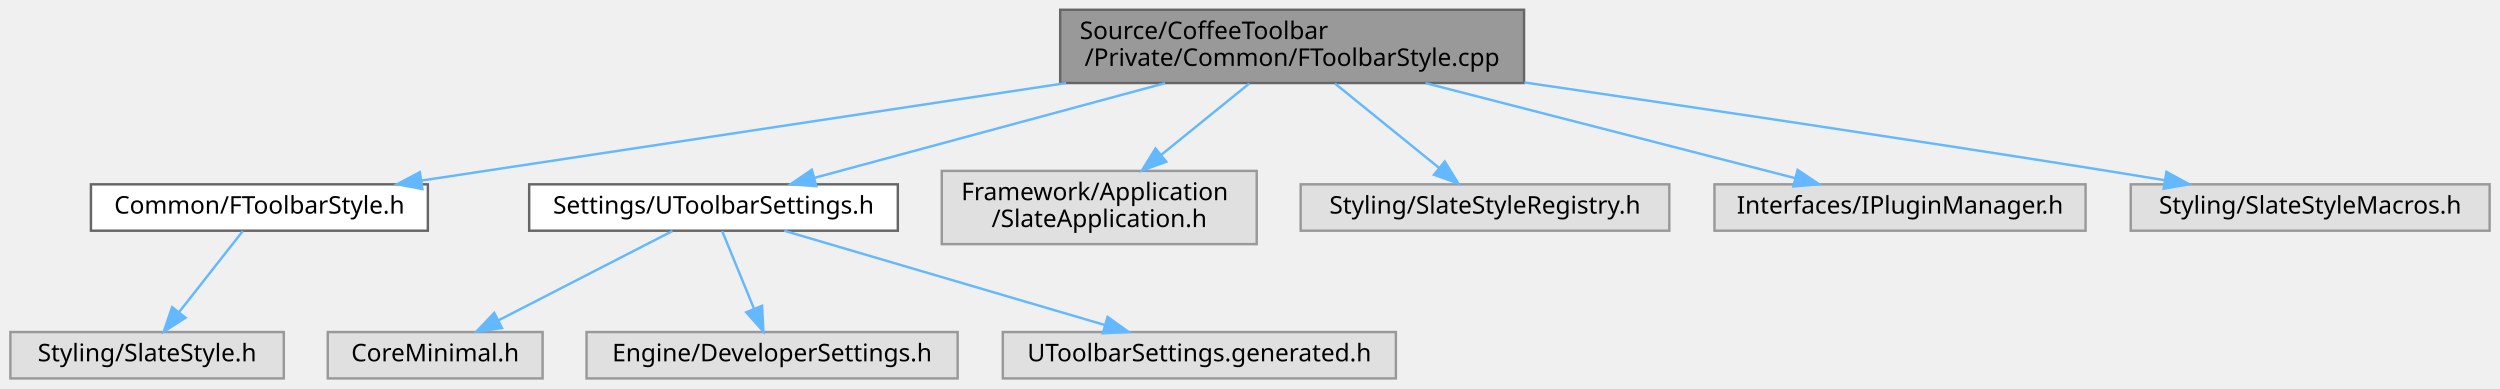
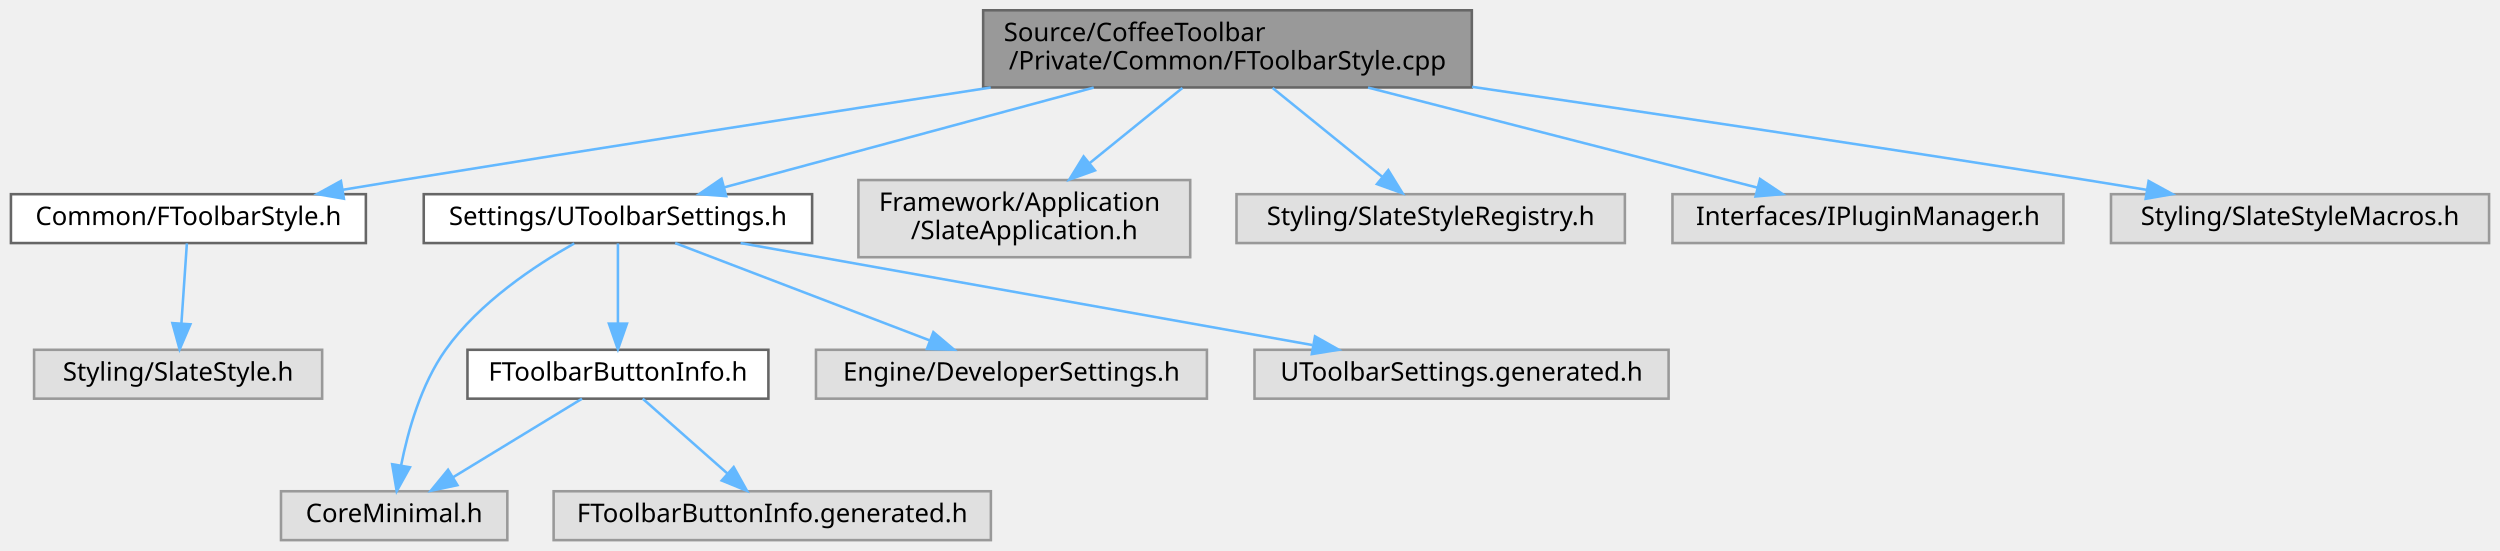
- <svg xmlns="http://www.w3.org/2000/svg" xmlns:xlink="http://www.w3.org/1999/xlink" width="1024pt" height="159pt" viewBox="0.00 0.00 1023.50 159.00">
-   <g id="graph0" class="graph" transform="scale(1 1) rotate(0) translate(4 155)">
+ <svg xmlns="http://www.w3.org/2000/svg" xmlns:xlink="http://www.w3.org/1999/xlink" width="972pt" height="214pt" viewBox="0.00 0.00 971.50 214.00">
+   <g id="graph0" class="graph" transform="scale(1 1) rotate(0) translate(4 210)">
    <g id="Node000001" class="node">
      <g id="a_Node000001">
        <a xlink:title="Coffee Toolbar 플러그인의 Slate 스타일 등록을 구현합니다.">
-           <polygon fill="#999999" stroke="#666666" points="620,-151 430,-151 430,-121 620,-121 620,-151" />
-           <text text-anchor="start" x="438" y="-139" font-family="Malgun Gothic" font-size="10.00">Source/CoffeeToolbar</text>
-           <text text-anchor="middle" x="525" y="-128" font-family="Malgun Gothic" font-size="10.00">/Private/Common/FToolbarStyle.cpp</text>
+           <polygon fill="#999999" stroke="#666666" points="568,-206 378,-206 378,-176 568,-176 568,-206" />
+           <text text-anchor="start" x="386" y="-194" font-family="Malgun Gothic" font-size="10.00">Source/CoffeeToolbar</text>
+           <text text-anchor="middle" x="473" y="-183" font-family="Malgun Gothic" font-size="10.00">/Private/Common/FToolbarStyle.cpp</text>
        </a>
      </g>
    </g>
    <g id="Node000002" class="node">
      <g id="a_Node000002">
        <a xlink:href="FToolbarStyle_8h.html" target="_top" xlink:title="Coffee Toolbar 플러그인이 사용하는 Slate 스타일 세트를 선언합니다.">
-           <polygon fill="white" stroke="#666666" points="171,-79.5 33,-79.5 33,-60.5 171,-60.5 171,-79.5" />
-           <text text-anchor="middle" x="102" y="-67.5" font-family="Malgun Gothic" font-size="10.00">Common/FToolbarStyle.h</text>
+           <polygon fill="white" stroke="#666666" points="138,-134.5 0,-134.5 0,-115.5 138,-115.5 138,-134.5" />
+           <text text-anchor="middle" x="69" y="-122.5" font-family="Malgun Gothic" font-size="10.00">Common/FToolbarStyle.h</text>
        </a>
      </g>
    </g>
    <g id="edge1_Node000001_Node000002" class="edge">
      <g id="a_edge1_Node000001_Node000002">
        <a xlink:title=" ">
-           <path fill="none" stroke="#63b8ff" d="M432.43,-120.99C352.71,-108.93 239.59,-91.82 168.53,-81.07" />
-           <polygon fill="#63b8ff" stroke="#63b8ff" points="168.78,-77.56 158.37,-79.53 167.73,-84.48 168.78,-77.56" />
+           <path fill="none" stroke="#63b8ff" d="M380.94,-175.97C316.74,-166.12 229.11,-152.51 152,-140 144.58,-138.8 136.79,-137.51 129.07,-136.22" />
+           <polygon fill="#63b8ff" stroke="#63b8ff" points="129.46,-132.74 119.02,-134.54 128.3,-139.64 129.46,-132.74" />
        </a>
      </g>
    </g>
    <g id="Node000004" class="node">
      <g id="a_Node000004">
        <a xlink:href="UToolbarSettings_8h.html" target="_top" xlink:title="Coffee Toolbar 플러그인을 구성하기 위한 개발자 설정을 선언합니다.">
-           <polygon fill="white" stroke="#666666" points="363.5,-79.5 212.5,-79.5 212.5,-60.5 363.5,-60.5 363.5,-79.5" />
-           <text text-anchor="middle" x="288" y="-67.5" font-family="Malgun Gothic" font-size="10.00">Settings/UToolbarSettings.h</text>
+           <polygon fill="white" stroke="#666666" points="311.5,-134.5 160.5,-134.5 160.5,-115.5 311.5,-115.5 311.5,-134.5" />
+           <text text-anchor="middle" x="236" y="-122.5" font-family="Malgun Gothic" font-size="10.00">Settings/UToolbarSettings.h</text>
        </a>
      </g>
    </g>
    <g id="edge3_Node000001_Node000004" class="edge">
      <g id="a_edge3_Node000001_Node000004">
        <a xlink:title=" ">
-           <path fill="none" stroke="#63b8ff" d="M472.99,-120.95C429.78,-109.29 369.13,-92.91 329.22,-82.13" />
-           <polygon fill="#63b8ff" stroke="#63b8ff" points="330.11,-78.75 319.54,-79.52 328.28,-85.5 330.11,-78.75" />
+           <path fill="none" stroke="#63b8ff" d="M420.99,-175.95C377.78,-164.29 317.13,-147.91 277.22,-137.13" />
+           <polygon fill="#63b8ff" stroke="#63b8ff" points="278.11,-133.75 267.54,-134.52 276.28,-140.5 278.11,-133.75" />
+         </a>
+       </g>
+     </g>
+     <g id="Node000010" class="node">
+       <g id="a_Node000010">
+         <a xlink:title=" ">
+           <polygon fill="#e0e0e0" stroke="#999999" points="458.5,-140 329.5,-140 329.5,-110 458.5,-110 458.5,-140" />
+           <text text-anchor="start" x="337.5" y="-128" font-family="Malgun Gothic" font-size="10.00">Framework/Application</text>
+           <text text-anchor="middle" x="394" y="-117" font-family="Malgun Gothic" font-size="10.00">/SlateApplication.h</text>
+         </a>
+       </g>
+     </g>
+     <g id="edge10_Node000001_Node000010" class="edge">
+       <g id="a_edge10_Node000001_Node000010">
+         <a xlink:title=" ">
+           <path fill="none" stroke="#63b8ff" d="M455.47,-175.8C444.83,-167.18 431.08,-156.04 419.28,-146.48" />
+           <polygon fill="#63b8ff" stroke="#63b8ff" points="421.46,-143.74 411.48,-140.16 417.05,-149.18 421.46,-143.74" />
+         </a>
+       </g>
+     </g>
+     <g id="Node000011" class="node">
+       <g id="a_Node000011">
+         <a xlink:title=" ">
+           <polygon fill="#e0e0e0" stroke="#999999" points="627.5,-134.5 476.5,-134.5 476.5,-115.5 627.5,-115.5 627.5,-134.5" />
+           <text text-anchor="middle" x="552" y="-122.5" font-family="Malgun Gothic" font-size="10.00">Styling/SlateStyleRegistry.h</text>
+         </a>
+       </g>
+     </g>
+     <g id="edge11_Node000001_Node000011" class="edge">
+       <g id="a_edge11_Node000001_Node000011">
+         <a xlink:title=" ">
+           <path fill="none" stroke="#63b8ff" d="M490.53,-175.8C503.21,-165.53 520.32,-151.67 533.26,-141.18" />
+           <polygon fill="#63b8ff" stroke="#63b8ff" points="535.52,-143.86 541.08,-134.84 531.11,-138.42 535.52,-143.86" />
+         </a>
+       </g>
+     </g>
+     <g id="Node000012" class="node">
+       <g id="a_Node000012">
+         <a xlink:title=" ">
+           <polygon fill="#e0e0e0" stroke="#999999" points="798,-134.5 646,-134.5 646,-115.5 798,-115.5 798,-134.5" />
+           <text text-anchor="middle" x="722" y="-122.5" font-family="Malgun Gothic" font-size="10.00">Interfaces/IPluginManager.h</text>
+         </a>
+       </g>
+     </g>
+     <g id="edge12_Node000001_Node000012" class="edge">
+       <g id="a_edge12_Node000001_Node000012">
+         <a xlink:title=" ">
+           <path fill="none" stroke="#63b8ff" d="M527.64,-175.95C573.14,-164.26 637.04,-147.84 678.96,-137.06" />
+           <polygon fill="#63b8ff" stroke="#63b8ff" points="680.05,-140.4 688.86,-134.52 678.31,-133.62 680.05,-140.4" />
+         </a>
+       </g>
+     </g>
+     <g id="Node000013" class="node">
+       <g id="a_Node000013">
+         <a xlink:title=" ">
+           <polygon fill="#e0e0e0" stroke="#999999" points="963.5,-134.5 816.5,-134.5 816.5,-115.5 963.5,-115.5 963.5,-134.5" />
+           <text text-anchor="middle" x="890" y="-122.5" font-family="Malgun Gothic" font-size="10.00">Styling/SlateStyleMacros.h</text>
+         </a>
+       </g>
+     </g>
+     <g id="edge13_Node000001_Node000013" class="edge">
+       <g id="a_edge13_Node000001_Node000013">
+         <a xlink:title=" ">
+           <path fill="none" stroke="#63b8ff" d="M568.09,-176.24C634.96,-166.45 726.51,-152.81 807,-140 814.61,-138.79 822.61,-137.48 830.51,-136.17" />
+           <polygon fill="#63b8ff" stroke="#63b8ff" points="831.14,-139.61 840.43,-134.52 829.99,-132.71 831.14,-139.61" />
+         </a>
+       </g>
+     </g>
+     <g id="Node000003" class="node">
+       <g id="a_Node000003">
+         <a xlink:title=" ">
+           <polygon fill="#e0e0e0" stroke="#999999" points="121,-74 9,-74 9,-55 121,-55 121,-74" />
+           <text text-anchor="middle" x="65" y="-62" font-family="Malgun Gothic" font-size="10.00">Styling/SlateStyle.h</text>
+         </a>
+       </g>
+     </g>
+     <g id="edge2_Node000002_Node000003" class="edge">
+       <g id="a_edge2_Node000002_Node000003">
+         <a xlink:title=" ">
+           <path fill="none" stroke="#63b8ff" d="M68.41,-115.37C67.85,-107.25 67,-94.81 66.29,-84.39" />
+           <polygon fill="#63b8ff" stroke="#63b8ff" points="69.77,-83.91 65.59,-74.17 62.78,-84.38 69.77,-83.91" />
+         </a>
+       </g>
+     </g>
+     <g id="Node000005" class="node">
+       <g id="a_Node000005">
+         <a xlink:title=" ">
+           <polygon fill="#e0e0e0" stroke="#999999" points="193,-19 105,-19 105,0 193,0 193,-19" />
+           <text text-anchor="middle" x="149" y="-7" font-family="Malgun Gothic" font-size="10.00">CoreMinimal.h</text>
+         </a>
+       </g>
+     </g>
+     <g id="edge4_Node000004_Node000005" class="edge">
+       <g id="a_edge4_Node000004_Node000005">
+         <a xlink:title=" ">
+           <path fill="none" stroke="#63b8ff" d="M219.02,-115.36C203.84,-106.8 182.02,-92.34 169,-74 159.49,-60.6 154.37,-42.5 151.7,-29.05" />
+           <polygon fill="#63b8ff" stroke="#63b8ff" points="155.13,-28.32 149.99,-19.05 148.23,-29.5 155.13,-28.32" />
+         </a>
+       </g>
+     </g>
+     <g id="Node000006" class="node">
+       <g id="a_Node000006">
+         <a xlink:href="FToolbarButtonInfo_8h.html" target="_top" xlink:title="커스터마이즈 가능한 Coffee Toolbar 버튼 정보를 선언합니다.">
+           <polygon fill="white" stroke="#666666" points="294.5,-74 177.5,-74 177.5,-55 294.5,-55 294.5,-74" />
+           <text text-anchor="middle" x="236" y="-62" font-family="Malgun Gothic" font-size="10.00">FToolbarButtonInfo.h</text>
+         </a>
+       </g>
+     </g>
+     <g id="edge5_Node000004_Node000006" class="edge">
+       <g id="a_edge5_Node000004_Node000006">
+         <a xlink:title=" ">
+           <path fill="none" stroke="#63b8ff" d="M236,-115.37C236,-107.25 236,-94.81 236,-84.39" />
+           <polygon fill="#63b8ff" stroke="#63b8ff" points="239.5,-84.17 236,-74.17 232.5,-84.17 239.5,-84.17" />
        </a>
      </g>
    </g>
    <g id="Node000008" class="node">
      <g id="a_Node000008">
        <a xlink:title=" ">
-           <polygon fill="#e0e0e0" stroke="#999999" points="510.5,-85 381.5,-85 381.5,-55 510.5,-55 510.5,-85" />
-           <text text-anchor="start" x="389.5" y="-73" font-family="Malgun Gothic" font-size="10.00">Framework/Application</text>
-           <text text-anchor="middle" x="446" y="-62" font-family="Malgun Gothic" font-size="10.00">/SlateApplication.h</text>
-         </a>
-       </g>
-     </g>
-     <g id="edge7_Node000001_Node000008" class="edge">
-       <g id="a_edge7_Node000001_Node000008">
-         <a xlink:title=" ">
-           <path fill="none" stroke="#63b8ff" d="M507.47,-120.8C496.83,-112.18 483.08,-101.04 471.28,-91.48" />
-           <polygon fill="#63b8ff" stroke="#63b8ff" points="473.46,-88.74 463.48,-85.16 469.05,-94.18 473.46,-88.74" />
+           <polygon fill="#e0e0e0" stroke="#999999" points="465,-74 313,-74 313,-55 465,-55 465,-74" />
+           <text text-anchor="middle" x="389" y="-62" font-family="Malgun Gothic" font-size="10.00">Engine/DeveloperSettings.h</text>
+         </a>
+       </g>
+     </g>
+     <g id="edge8_Node000004_Node000008" class="edge">
+       <g id="a_edge8_Node000004_Node000008">
+         <a xlink:title=" ">
+           <path fill="none" stroke="#63b8ff" d="M258.25,-115.49C284.31,-105.53 327.68,-88.95 357.27,-77.63" />
+           <polygon fill="#63b8ff" stroke="#63b8ff" points="358.64,-80.86 366.73,-74.02 356.14,-74.32 358.64,-80.86" />
        </a>
      </g>
    </g>
    <g id="Node000009" class="node">
      <g id="a_Node000009">
        <a xlink:title=" ">
-           <polygon fill="#e0e0e0" stroke="#999999" points="679.5,-79.5 528.5,-79.5 528.5,-60.5 679.5,-60.5 679.5,-79.5" />
-           <text text-anchor="middle" x="604" y="-67.5" font-family="Malgun Gothic" font-size="10.00">Styling/SlateStyleRegistry.h</text>
-         </a>
-       </g>
-     </g>
-     <g id="edge8_Node000001_Node000009" class="edge">
-       <g id="a_edge8_Node000001_Node000009">
-         <a xlink:title=" ">
-           <path fill="none" stroke="#63b8ff" d="M542.53,-120.8C555.21,-110.53 572.32,-96.67 585.26,-86.18" />
-           <polygon fill="#63b8ff" stroke="#63b8ff" points="587.52,-88.86 593.08,-79.84 583.11,-83.42 587.52,-88.86" />
-         </a>
-       </g>
-     </g>
-     <g id="Node000010" class="node">
-       <g id="a_Node000010">
-         <a xlink:title=" ">
-           <polygon fill="#e0e0e0" stroke="#999999" points="850,-79.5 698,-79.5 698,-60.5 850,-60.5 850,-79.5" />
-           <text text-anchor="middle" x="774" y="-67.5" font-family="Malgun Gothic" font-size="10.00">Interfaces/IPluginManager.h</text>
-         </a>
-       </g>
-     </g>
-     <g id="edge9_Node000001_Node000010" class="edge">
-       <g id="a_edge9_Node000001_Node000010">
-         <a xlink:title=" ">
-           <path fill="none" stroke="#63b8ff" d="M579.64,-120.95C625.14,-109.26 689.04,-92.84 730.96,-82.06" />
-           <polygon fill="#63b8ff" stroke="#63b8ff" points="732.05,-85.4 740.86,-79.52 730.31,-78.62 732.05,-85.4" />
-         </a>
-       </g>
-     </g>
-     <g id="Node000011" class="node">
-       <g id="a_Node000011">
-         <a xlink:title=" ">
-           <polygon fill="#e0e0e0" stroke="#999999" points="1015.5,-79.5 868.5,-79.5 868.5,-60.5 1015.5,-60.5 1015.5,-79.5" />
-           <text text-anchor="middle" x="942" y="-67.5" font-family="Malgun Gothic" font-size="10.00">Styling/SlateStyleMacros.h</text>
-         </a>
-       </g>
-     </g>
-     <g id="edge10_Node000001_Node000011" class="edge">
-       <g id="a_edge10_Node000001_Node000011">
-         <a xlink:title=" ">
-           <path fill="none" stroke="#63b8ff" d="M620.09,-121.24C686.96,-111.45 778.51,-97.81 859,-85 866.61,-83.79 874.61,-82.48 882.51,-81.17" />
-           <polygon fill="#63b8ff" stroke="#63b8ff" points="883.14,-84.61 892.43,-79.52 881.99,-77.71 883.14,-84.61" />
-         </a>
-       </g>
-     </g>
-     <g id="Node000003" class="node">
-       <g id="a_Node000003">
-         <a xlink:title=" ">
-           <polygon fill="#e0e0e0" stroke="#999999" points="112,-19 0,-19 0,0 112,0 112,-19" />
-           <text text-anchor="middle" x="56" y="-7" font-family="Malgun Gothic" font-size="10.00">Styling/SlateStyle.h</text>
-         </a>
-       </g>
-     </g>
-     <g id="edge2_Node000002_Node000003" class="edge">
-       <g id="a_edge2_Node000002_Node000003">
-         <a xlink:title=" ">
-           <path fill="none" stroke="#63b8ff" d="M95.21,-60.37C88.35,-51.64 77.57,-37.93 69.05,-27.09" />
-           <polygon fill="#63b8ff" stroke="#63b8ff" points="71.75,-24.86 62.82,-19.17 66.25,-29.19 71.75,-24.86" />
-         </a>
-       </g>
-     </g>
-     <g id="Node000005" class="node">
-       <g id="a_Node000005">
-         <a xlink:title=" ">
-           <polygon fill="#e0e0e0" stroke="#999999" points="218,-19 130,-19 130,0 218,0 218,-19" />
-           <text text-anchor="middle" x="174" y="-7" font-family="Malgun Gothic" font-size="10.00">CoreMinimal.h</text>
-         </a>
-       </g>
-     </g>
-     <g id="edge4_Node000004_Node000005" class="edge">
-       <g id="a_edge4_Node000004_Node000005">
-         <a xlink:title=" ">
-           <path fill="none" stroke="#63b8ff" d="M271.18,-60.37C252.4,-50.73 221.8,-35.03 199.95,-23.81" />
-           <polygon fill="#63b8ff" stroke="#63b8ff" points="201.39,-20.62 190.89,-19.17 198.19,-26.85 201.39,-20.62" />
-         </a>
-       </g>
-     </g>
-     <g id="Node000006" class="node">
-       <g id="a_Node000006">
-         <a xlink:title=" ">
-           <polygon fill="#e0e0e0" stroke="#999999" points="388,-19 236,-19 236,0 388,0 388,-19" />
-           <text text-anchor="middle" x="312" y="-7" font-family="Malgun Gothic" font-size="10.00">Engine/DeveloperSettings.h</text>
-         </a>
-       </g>
-     </g>
-     <g id="edge5_Node000004_Node000006" class="edge">
-       <g id="a_edge5_Node000004_Node000006">
-         <a xlink:title=" ">
-           <path fill="none" stroke="#63b8ff" d="M291.54,-60.37C294.94,-52.07 300.19,-39.28 304.52,-28.72" />
-           <polygon fill="#63b8ff" stroke="#63b8ff" points="307.89,-29.75 308.44,-19.17 301.41,-27.09 307.89,-29.75" />
+           <polygon fill="#e0e0e0" stroke="#999999" points="644.5,-74 483.5,-74 483.5,-55 644.5,-55 644.5,-74" />
+           <text text-anchor="middle" x="564" y="-62" font-family="Malgun Gothic" font-size="10.00">UToolbarSettings.generated.h</text>
+         </a>
+       </g>
+     </g>
+     <g id="edge9_Node000004_Node000009" class="edge">
+       <g id="a_edge9_Node000004_Node000009">
+         <a xlink:title=" ">
+           <path fill="none" stroke="#63b8ff" d="M283.69,-115.49C342.6,-104.99 442.75,-87.12 506.04,-75.84" />
+           <polygon fill="#63b8ff" stroke="#63b8ff" points="507.02,-79.22 516.25,-74.02 505.79,-72.33 507.02,-79.22" />
+         </a>
+       </g>
+     </g>
+     <g id="edge6_Node000006_Node000005" class="edge">
+       <g id="a_edge6_Node000006_Node000005">
+         <a xlink:title=" ">
+           <path fill="none" stroke="#63b8ff" d="M222.02,-54.98C208.53,-46.77 187.87,-34.18 171.96,-24.49" />
+           <polygon fill="#63b8ff" stroke="#63b8ff" points="173.59,-21.38 163.23,-19.17 169.95,-27.36 173.59,-21.38" />
        </a>
      </g>
    </g>
    <g id="Node000007" class="node">
      <g id="a_Node000007">
        <a xlink:title=" ">
-           <polygon fill="#e0e0e0" stroke="#999999" points="567.5,-19 406.5,-19 406.5,0 567.5,0 567.5,-19" />
-           <text text-anchor="middle" x="487" y="-7" font-family="Malgun Gothic" font-size="10.00">UToolbarSettings.generated.h</text>
-         </a>
-       </g>
-     </g>
-     <g id="edge6_Node000004_Node000007" class="edge">
-       <g id="a_edge6_Node000004_Node000007">
-         <a xlink:title=" ">
-           <path fill="none" stroke="#63b8ff" d="M316.94,-60.49C351.57,-50.31 409.7,-33.22 448.21,-21.9" />
-           <polygon fill="#63b8ff" stroke="#63b8ff" points="449.42,-25.2 458.03,-19.02 447.45,-18.48 449.42,-25.2" />
+           <polygon fill="#e0e0e0" stroke="#999999" points="381,-19 211,-19 211,0 381,0 381,-19" />
+           <text text-anchor="middle" x="296" y="-7" font-family="Malgun Gothic" font-size="10.00">FToolbarButtonInfo.generated.h</text>
+         </a>
+       </g>
+     </g>
+     <g id="edge7_Node000006_Node000007" class="edge">
+       <g id="a_edge7_Node000006_Node000007">
+         <a xlink:title=" ">
+           <path fill="none" stroke="#63b8ff" d="M245.64,-54.98C254.51,-47.15 267.87,-35.34 278.61,-25.86" />
+           <polygon fill="#63b8ff" stroke="#63b8ff" points="281.01,-28.41 286.18,-19.17 276.37,-23.17 281.01,-28.41" />
        </a>
      </g>
    </g>
  </g>
</svg>
